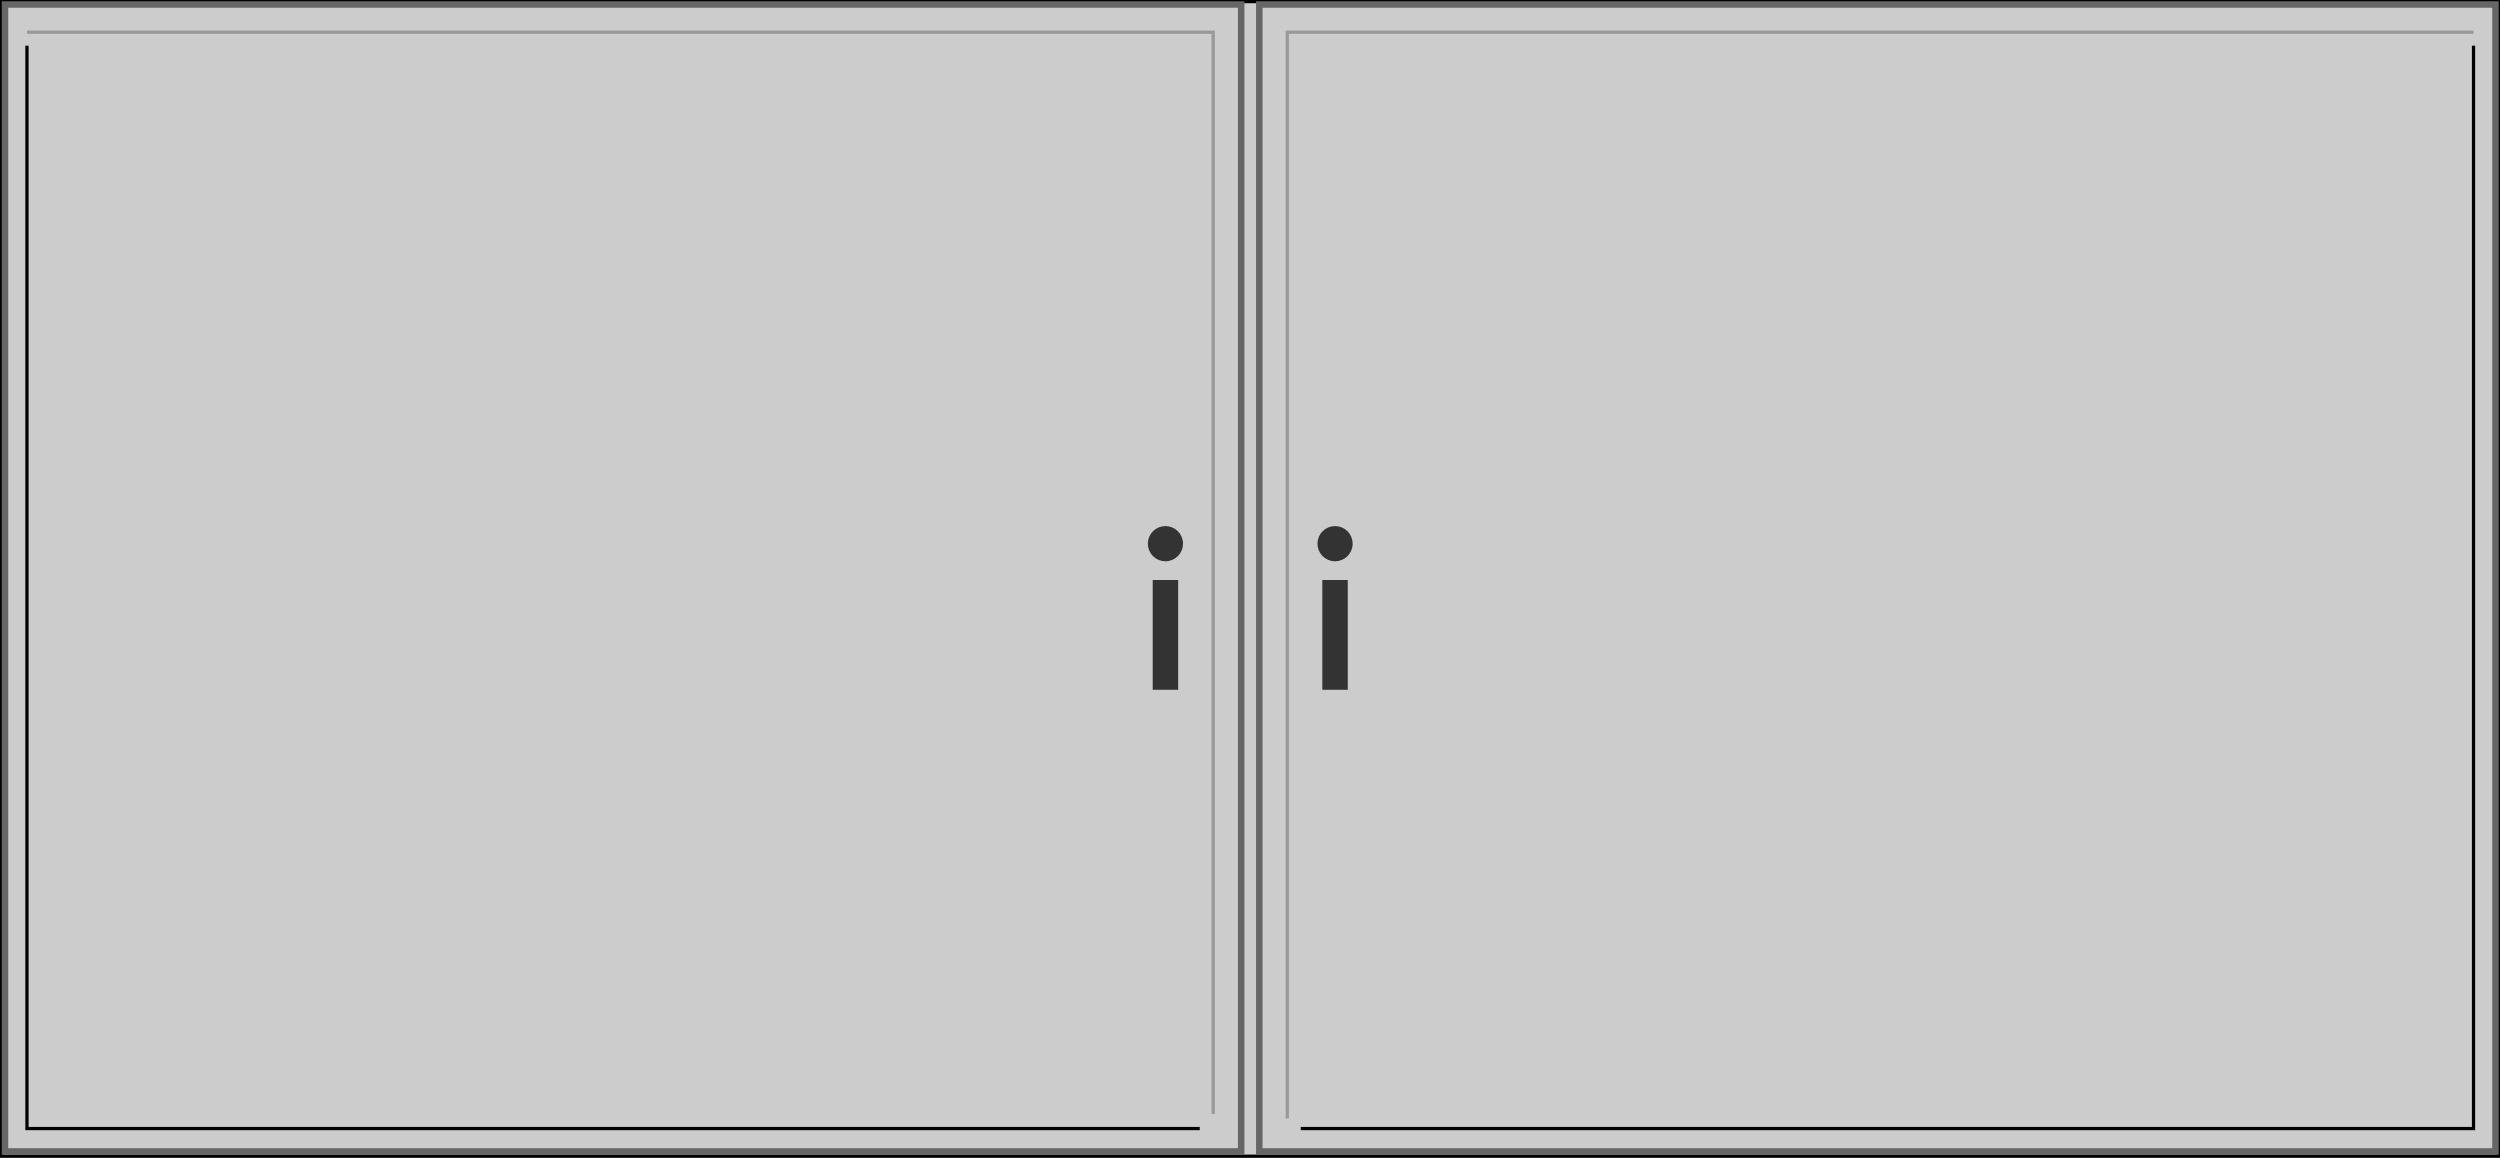
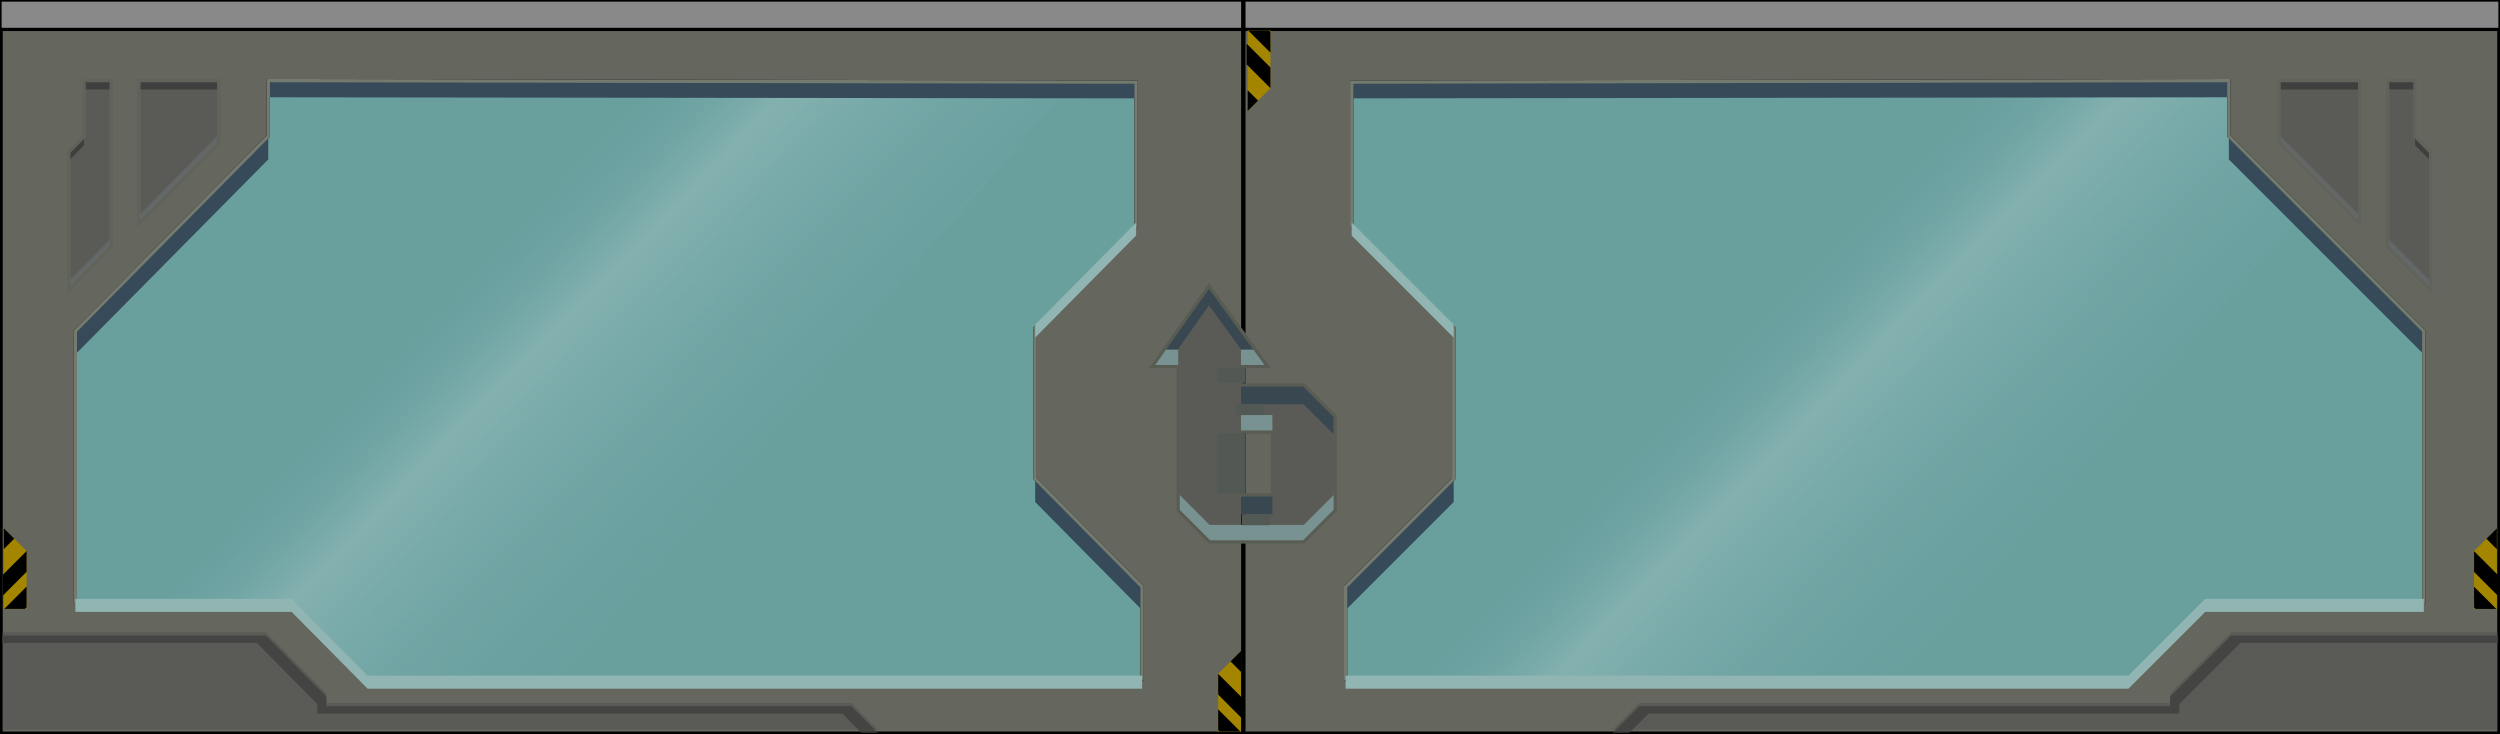
- <svg xmlns="http://www.w3.org/2000/svg" width="768.531" height="355.938" id="svg16858" version="1.1">
-   <defs id="defs16860" />
-   <g id="layer1" transform="translate(7.123104,-97.25457)">
-     <g transform="translate(-7.123104,33.94207)" style="display:inline" id="g16823">
-       <rect y="63.805" x="0.5" height="354.944" width="767.532" id="rect15298" style="fill:#cccccc;stroke:#000000" />
-       <rect y="64.695" x="1.535" height="352.595" width="380.018" id="rect15300" style="fill:none;stroke:#666666;stroke-width:2;stroke-linecap:round;stroke-linejoin:miter;stroke-miterlimit:4;stroke-opacity:1;stroke-dasharray:none" />
-       <path transform="translate(-14.44097,44)" d="m 377.118,186.447 c 0,2.435 -1.974,4.41 -4.41,4.41 -2.435,0 -4.41,-1.974 -4.41,-4.41 0,-2.435 1.974,-4.41 4.41,-4.41 2.435,0 4.41,1.974 4.41,4.41 z" id="path16070" style="fill:#333333;stroke:#333333;stroke-width:2;stroke-linecap:round;stroke-linejoin:miter;stroke-miterlimit:4;stroke-opacity:1;stroke-dasharray:none" />
-       <rect y="242.618" x="355.357" height="31.75" width="5.821" id="rect16072" style="fill:#333333;fill-opacity:1;stroke:#333333;stroke-width:2;stroke-linecap:round;stroke-linejoin:miter;stroke-miterlimit:4;stroke-opacity:1;stroke-dasharray:none" />
-       <path id="path16074" d="m 8.288,77.353 0,332.892 360.518,0" style="fill:none;stroke:#000000;stroke-width:1px;stroke-linecap:butt;stroke-linejoin:miter;stroke-opacity:1" />
-       <path id="path16076" d="m 8.288,73.209 364.662,0 0,332.547" style="fill:none;stroke:#999999;stroke-width:1px;stroke-linecap:butt;stroke-linejoin:miter;stroke-opacity:1" />
-       <rect transform="scale(-1,1)" style="fill:none;stroke:#666666;stroke-width:2;stroke-linecap:round;stroke-linejoin:miter;stroke-miterlimit:4;stroke-opacity:1;stroke-dasharray:none" id="rect16098" width="380.018" height="352.588" x="-767.142" y="64.695" />
-       <path style="fill:#333333;stroke:#333333;stroke-width:2;stroke-linecap:round;stroke-linejoin:miter;stroke-miterlimit:4;stroke-opacity:1;stroke-dasharray:none" id="path16100" d="m 377.118,186.447 c 0,2.435 -1.974,4.41 -4.41,4.41 -2.435,0 -4.41,-1.974 -4.41,-4.41 0,-2.435 1.974,-4.41 4.41,-4.41 2.435,0 4.41,1.974 4.41,4.41 z" transform="matrix(-1,0,0,1,783.1187,44)" />
-       <rect transform="scale(-1,1)" style="fill:#333333;fill-opacity:1;stroke:#333333;stroke-width:2;stroke-linecap:round;stroke-linejoin:miter;stroke-miterlimit:4;stroke-opacity:1;stroke-dasharray:none" id="rect16102" width="5.821" height="31.75" x="-413.32" y="242.618" />
-       <path style="fill:none;stroke:#000000;stroke-width:1px;stroke-linecap:butt;stroke-linejoin:miter;stroke-opacity:1" d="m 760.39,77.353 0,332.892 -360.518,0" id="path16104" />
-       <path style="fill:none;stroke:#999999;stroke-width:1px;stroke-linecap:butt;stroke-linejoin:miter;stroke-opacity:1" d="m 760.39,73.209 -364.662,0 0,333.928" id="path16106" />
+ <svg xmlns="http://www.w3.org/2000/svg" version="1.1" id="Layer_1" x="0px" y="0px" width="769.44px" height="225.65px" viewBox="0 0 769.44 225.65" enable-background="new 0 0 769.44 225.65" xml:space="preserve">
+   <g>
+     <g>
+       <rect x="382.843" y="0.002" opacity="0.9" fill="#599694" width="386.254" height="225.646" />
+       <linearGradient id="SVGID_1_" gradientUnits="userSpaceOnUse" x1="654.692" y1="-47.26" x2="761.302" y2="-44.175" gradientTransform="matrix(0.7323 0.681 -0.8556 0.9201 36.8652 -317.4658)">
+         <stop offset="0" style="stop-color:#7DB2CD;stop-opacity:0" />
+         <stop offset="0.285" style="stop-color:#FFFFFF;stop-opacity:0.6" />
+         <stop offset="0.754" style="stop-color:#ABCDDF;stop-opacity:0.207" />
+         <stop offset="1" style="stop-color:#84B6D0;stop-opacity:0" />
+       </linearGradient>
+       <polygon opacity="0.3" fill="url(#SVGID_1_)" points="576.203,217.805 427.813,219.153 623.332,16.506 751.51,16.506   " />
+       <path fill="#65675F" stroke="#000000" stroke-miterlimit="10" d="M382.843,0.002v225.646h386.254V0.002H382.843z M745.992,185.317    h-67.268l-23.627,23.626H414.146V180.6l33.264-33.264v-46.445l-31.393-31.393v-44.22l269.971-0.472v17.078l60.004,60.004V185.317z    " />
+       <polygon fill="#737778" points="734.844,75.992 748.086,89.235 748.086,86.515 734.844,73.271   " />
+       <rect x="382.843" y="0.002" fill="#898989" stroke="#000000" stroke-miterlimit="10" width="386.598" height="9.054" />
+       <g>
+         <polygon fill="#364A59" points="685.988,24.807 416.018,25.144 416.018,30.274 685.988,29.937    " />
+         <polygon fill="#364A59" points="685.988,41.885 685.988,49.063 745.992,109.066 745.992,101.889    " />
+         <polygon fill="#364A59" points="447.41,147.336 414.146,180.6 414.146,187.777 447.41,154.514    " />
+       </g>
+       <polygon fill="none" stroke="#747A6D" stroke-miterlimit="10" points="416.018,25.278 416.018,69.498 447.41,100.891     447.41,147.336 414.146,180.6 414.146,208.943 655.098,208.943 678.725,185.317 745.992,185.317 745.992,101.889 685.988,41.885     685.988,24.807   " />
+       <g>
+         <polygon fill="#90B5B3" points="447.41,99.89 416.018,68.497 416.018,72.501 447.41,103.894    " />
+         <polygon fill="#90B5B3" points="655.098,207.942 414.146,207.942 414.146,211.946 655.098,211.946 678.725,188.32      745.992,188.32 745.992,184.316 678.725,184.316    " />
+       </g>
+       <rect x="701.43" y="24.807" fill="#3F3F3F" width="24.818" height="2.733" />
+       <g>
+         <rect x="734.844" y="24.807" fill="#3F3F3F" width="8.457" height="2.721" />
+         <polygon fill="#3F3F3F" points="743.301,42.03 743.301,44.751 748.086,49.537 748.086,46.816    " />
+       </g>
+       <polygon fill="#737778" points="701.43,44.009 726.248,68.827 726.248,66.32 701.43,41.502   " />
+       <polygon opacity="0.3" fill="#3F3F3F" stroke="#636363" stroke-miterlimit="10" points="701.43,24.807 701.43,44.009     726.248,68.827 726.248,24.807   " />
+       <polygon opacity="0.3" fill="#3F3F3F" stroke="#636363" stroke-miterlimit="10" points="734.844,24.807 734.844,75.992     748.086,89.235 748.086,46.816 743.301,42.03 743.301,24.807   " />
+       <polygon fill="none" stroke="#5F6359" stroke-miterlimit="10" points="701.43,24.807 701.43,44.009 726.248,68.827     726.248,24.807   " />
+       <polygon fill="none" stroke="#5F6359" stroke-miterlimit="10" points="734.844,24.807 734.844,75.992 748.086,89.235     748.086,46.816 743.301,42.03 743.301,24.807   " />
+       <polygon opacity="0.8" fill="#3F3F3F" points="507.371,219.659 637.094,219.659 641.252,219.659 670.746,219.659 670.746,216.683     689.535,197.893 768.844,197.893 768.844,195.588 686.691,195.588 667.902,214.378 667.902,217.354 638.408,217.354     634.25,217.354 504.527,217.354 496.334,225.549 501.482,225.549   " />
+       <polygon opacity="0.3" fill="#3F3F3F" points="667.902,213.377 686.691,194.587 768.844,194.587 768.844,224.547 496.334,224.547     504.527,216.354 634.25,216.354 638.408,216.354 667.902,216.354   " />
+     </g>
+     <g>
+       <rect x="0.339" y="0.002" opacity="0.9" fill="#599694" width="382.145" height="225.646" />
+       <linearGradient id="SVGID_2_" gradientUnits="userSpaceOnUse" x1="369.457" y1="163.656" x2="476.425" y2="166.751" gradientTransform="matrix(0.7323 0.681 -0.8556 0.9201 14.2266 -317.4658)">
+         <stop offset="0" style="stop-color:#7DB2CD;stop-opacity:0" />
+         <stop offset="0.285" style="stop-color:#FFFFFF;stop-opacity:0.6" />
+         <stop offset="0.754" style="stop-color:#ABCDDF;stop-opacity:0.207" />
+         <stop offset="1" style="stop-color:#84B6D0;stop-opacity:0" />
+       </linearGradient>
+       <polygon opacity="0.3" fill="url(#SVGID_2_)" points="164.55,217.805 17.739,219.153 211.179,16.506 337.993,16.506   " />
+       <path fill="#65675F" stroke="#000000" stroke-miterlimit="10" d="M0.339,0.002v225.646h382.145V0.002H0.339z M23.198,101.889    l59.366-60.004V24.807l267.1,0.472v44.22l-31.059,31.393v46.445l32.909,33.264v28.344H113.126l-23.375-23.626H23.198V101.889z" />
+       <polygon fill="#737778" points="34.229,75.992 21.127,89.235 21.127,86.515 34.229,73.271   " />
+       <rect x="-0.001" y="0.002" fill="#898989" stroke="#000000" stroke-miterlimit="10" width="382.486" height="9.054" />
+       <g>
+         <polygon fill="#364A59" points="82.564,24.807 349.664,25.144 349.664,30.274 82.564,29.937    " />
+         <polygon fill="#364A59" points="82.564,41.885 82.564,49.063 23.198,109.066 23.198,101.889    " />
+         <polygon fill="#364A59" points="318.605,147.336 351.515,180.6 351.515,187.777 318.605,154.514    " />
+       </g>
+       <polygon fill="none" stroke="#747A6D" stroke-miterlimit="10" points="349.664,25.278 349.664,69.498 318.605,100.891     318.605,147.336 351.515,180.6 351.515,208.943 113.126,208.943 89.751,185.317 23.198,185.317 23.198,101.889 82.564,41.885     82.564,24.807   " />
+       <g>
+         <polygon fill="#90B5B3" points="318.605,99.89 349.664,68.497 349.664,72.501 318.605,103.894    " />
+         <polygon fill="#90B5B3" points="113.126,207.942 351.515,207.942 351.515,211.946 113.126,211.946 89.751,188.32 23.198,188.32      23.198,184.316 89.751,184.316    " />
+       </g>
+       <rect x="42.733" y="24.807" fill="#3F3F3F" width="24.554" height="2.733" />
+       <g>
+         <rect x="25.862" y="24.807" fill="#3F3F3F" width="8.367" height="2.721" />
+         <polygon fill="#3F3F3F" points="25.862,42.03 25.862,44.751 21.127,49.537 21.127,46.816    " />
+       </g>
+       <polygon fill="#737778" points="67.288,44.009 42.733,68.827 42.733,66.32 67.288,41.502   " />
+       <polygon opacity="0.3" fill="#3F3F3F" stroke="#636363" stroke-miterlimit="10" points="67.288,24.807 67.288,44.009     42.733,68.827 42.733,24.807   " />
+       <polygon opacity="0.3" fill="#3F3F3F" stroke="#636363" stroke-miterlimit="10" points="34.229,24.807 34.229,75.992     21.127,89.235 21.127,46.816 25.862,42.03 25.862,24.807   " />
+       <polygon fill="none" stroke="#5F6359" stroke-miterlimit="10" points="67.288,24.807 67.288,44.009 42.733,68.827 42.733,24.807       " />
+       <polygon fill="none" stroke="#5F6359" stroke-miterlimit="10" points="34.229,24.807 34.229,75.992 21.127,89.235 21.127,46.816     25.862,42.03 25.862,24.807   " />
+       <polygon opacity="0.8" fill="#3F3F3F" points="259.281,219.659 130.938,219.659 126.825,219.659 97.645,219.659 97.645,216.683     79.055,197.893 0.591,197.893 0.591,195.588 81.868,195.588 100.458,214.378 100.458,217.354 129.639,217.354 133.752,217.354     262.094,217.354 270.201,225.549 265.107,225.549   " />
+       <polygon opacity="0.3" fill="#3F3F3F" points="100.458,213.377 81.868,194.587 0.591,194.587 0.591,224.547 270.201,224.547     262.094,216.354 133.752,216.354 129.639,216.354 100.458,216.354   " />
+     </g>
+     <g>
+       <g>
+         <polygon fill="#364A59" points="406.104,123.301 401.271,118.471 389.896,118.471 390.146,118.814 381.946,118.814      381.946,124.46 401.271,124.46 406.104,129.291 410.934,134.123 410.934,128.135    " />
+         <polygon fill="#364A59" points="372.092,93.968 385.794,112.825 390.146,112.825 372.092,87.979 354.602,112.825      358.817,112.825    " />
+         <rect x="381.946" y="152.293" fill="#364A59" width="9.666" height="5.989" />
+       </g>
+       <g>
+         <rect x="381.946" y="127.739" fill="#90B5B3" width="9.666" height="5.229" />
+         <polygon fill="#90B5B3" points="381.946,112.825 390.146,112.825 386.348,107.597 381.946,107.597    " />
+         <polygon fill="#90B5B3" points="362.619,107.597 358.282,107.597 354.602,112.825 362.619,112.825    " />
+         <polygon fill="#90B5B3" points="401.271,161.559 372.282,161.559 367.453,156.723 362.619,151.895 362.619,157.123      367.453,161.952 372.282,166.787 401.271,166.787 406.104,161.952 410.934,157.123 410.934,151.895 406.104,156.723    " />
+       </g>
+       <path opacity="0.3" fill="#3F3F3F" stroke="#636363" stroke-miterlimit="10" d="M401.271,118.471h-19.326v-5.646h8.201    l-18.054-24.847l-17.491,24.847h8.017v44.298l4.834,4.829l4.83,4.835h28.989l4.832-4.835l4.83-4.829v-28.988l-4.83-4.834    L401.271,118.471z M391.611,152.293h-9.666v-19.324h9.666V152.293z" />
+       <path fill="none" stroke="#585C53" stroke-miterlimit="10" d="M401.271,118.471h-19.326v-5.646h8.201l-18.054-24.847    l-17.491,24.847h8.017v44.298l4.834,4.829l4.83,4.835h28.989l4.832-4.835l4.83-4.829v-28.988l-4.83-4.834L401.271,118.471z     M391.611,152.293h-9.666v-19.324h9.666V152.293z" />
+     </g>
+     <rect x="380.468" y="124.354" fill="#525954" width="8.625" height="3.386" />
+     <rect x="382.233" y="158.273" fill="#525954" width="8.626" height="3.386" />
+     <rect x="374.718" y="133.416" fill="#525954" width="8.625" height="18.479" />
+     <rect x="374.718" y="113.229" fill="#525954" width="8.625" height="4.602" />
+     <g>
+       <polygon fill="#A38500" points="381.946,200.354 374.914,207.387 374.914,225.174 381.946,225.174   " />
+       <polygon points="374.914,207.387 382.246,214.718 382.246,221.104 374.928,213.785   " />
+       <polygon points="375.387,225.174 381.772,225.174 374.914,218.314 374.928,224.715   " />
+       <polygon points="381.946,200.402 381.922,200.379 378.729,203.571 381.946,206.788   " />
+     </g>
+     <g>
+       <polygon fill="#A38500" points="1.16,162.566 8.191,169.599 8.191,187.386 1.16,187.386   " />
+       <polygon points="8.191,169.599 0.859,176.93 0.859,183.316 8.178,175.998   " />
+       <polygon points="7.719,187.386 1.333,187.386 8.191,180.527 8.178,186.927   " />
+       <polygon points="1.16,162.615 1.184,162.591 4.377,165.783 1.16,169   " />
+     </g>
+     <g>
+       <polygon fill="#A38500" points="768.48,162.604 761.449,169.635 761.449,187.422 768.48,187.422   " />
+       <polygon points="761.449,169.635 768.781,176.967 768.781,183.353 761.463,176.035   " />
+       <polygon points="761.922,187.422 768.309,187.422 761.449,180.564 761.463,186.963   " />
+       <polygon points="768.48,162.651 768.457,162.627 765.264,165.82 768.48,169.037   " />
+     </g>
+     <g>
+       <polygon fill="#A38500" points="383.983,34.185 391.016,27.152 391.016,9.365 383.983,9.365   " />
+       <polygon points="391.016,27.152 383.683,19.821 383.683,13.436 391.002,20.753   " />
+       <polygon points="390.543,9.365 384.156,9.365 391.016,16.224 391.002,9.824   " />
+       <polygon points="383.983,34.137 384.007,34.16 387.199,30.968 383.983,27.751   " />
    </g>
  </g>
</svg>
